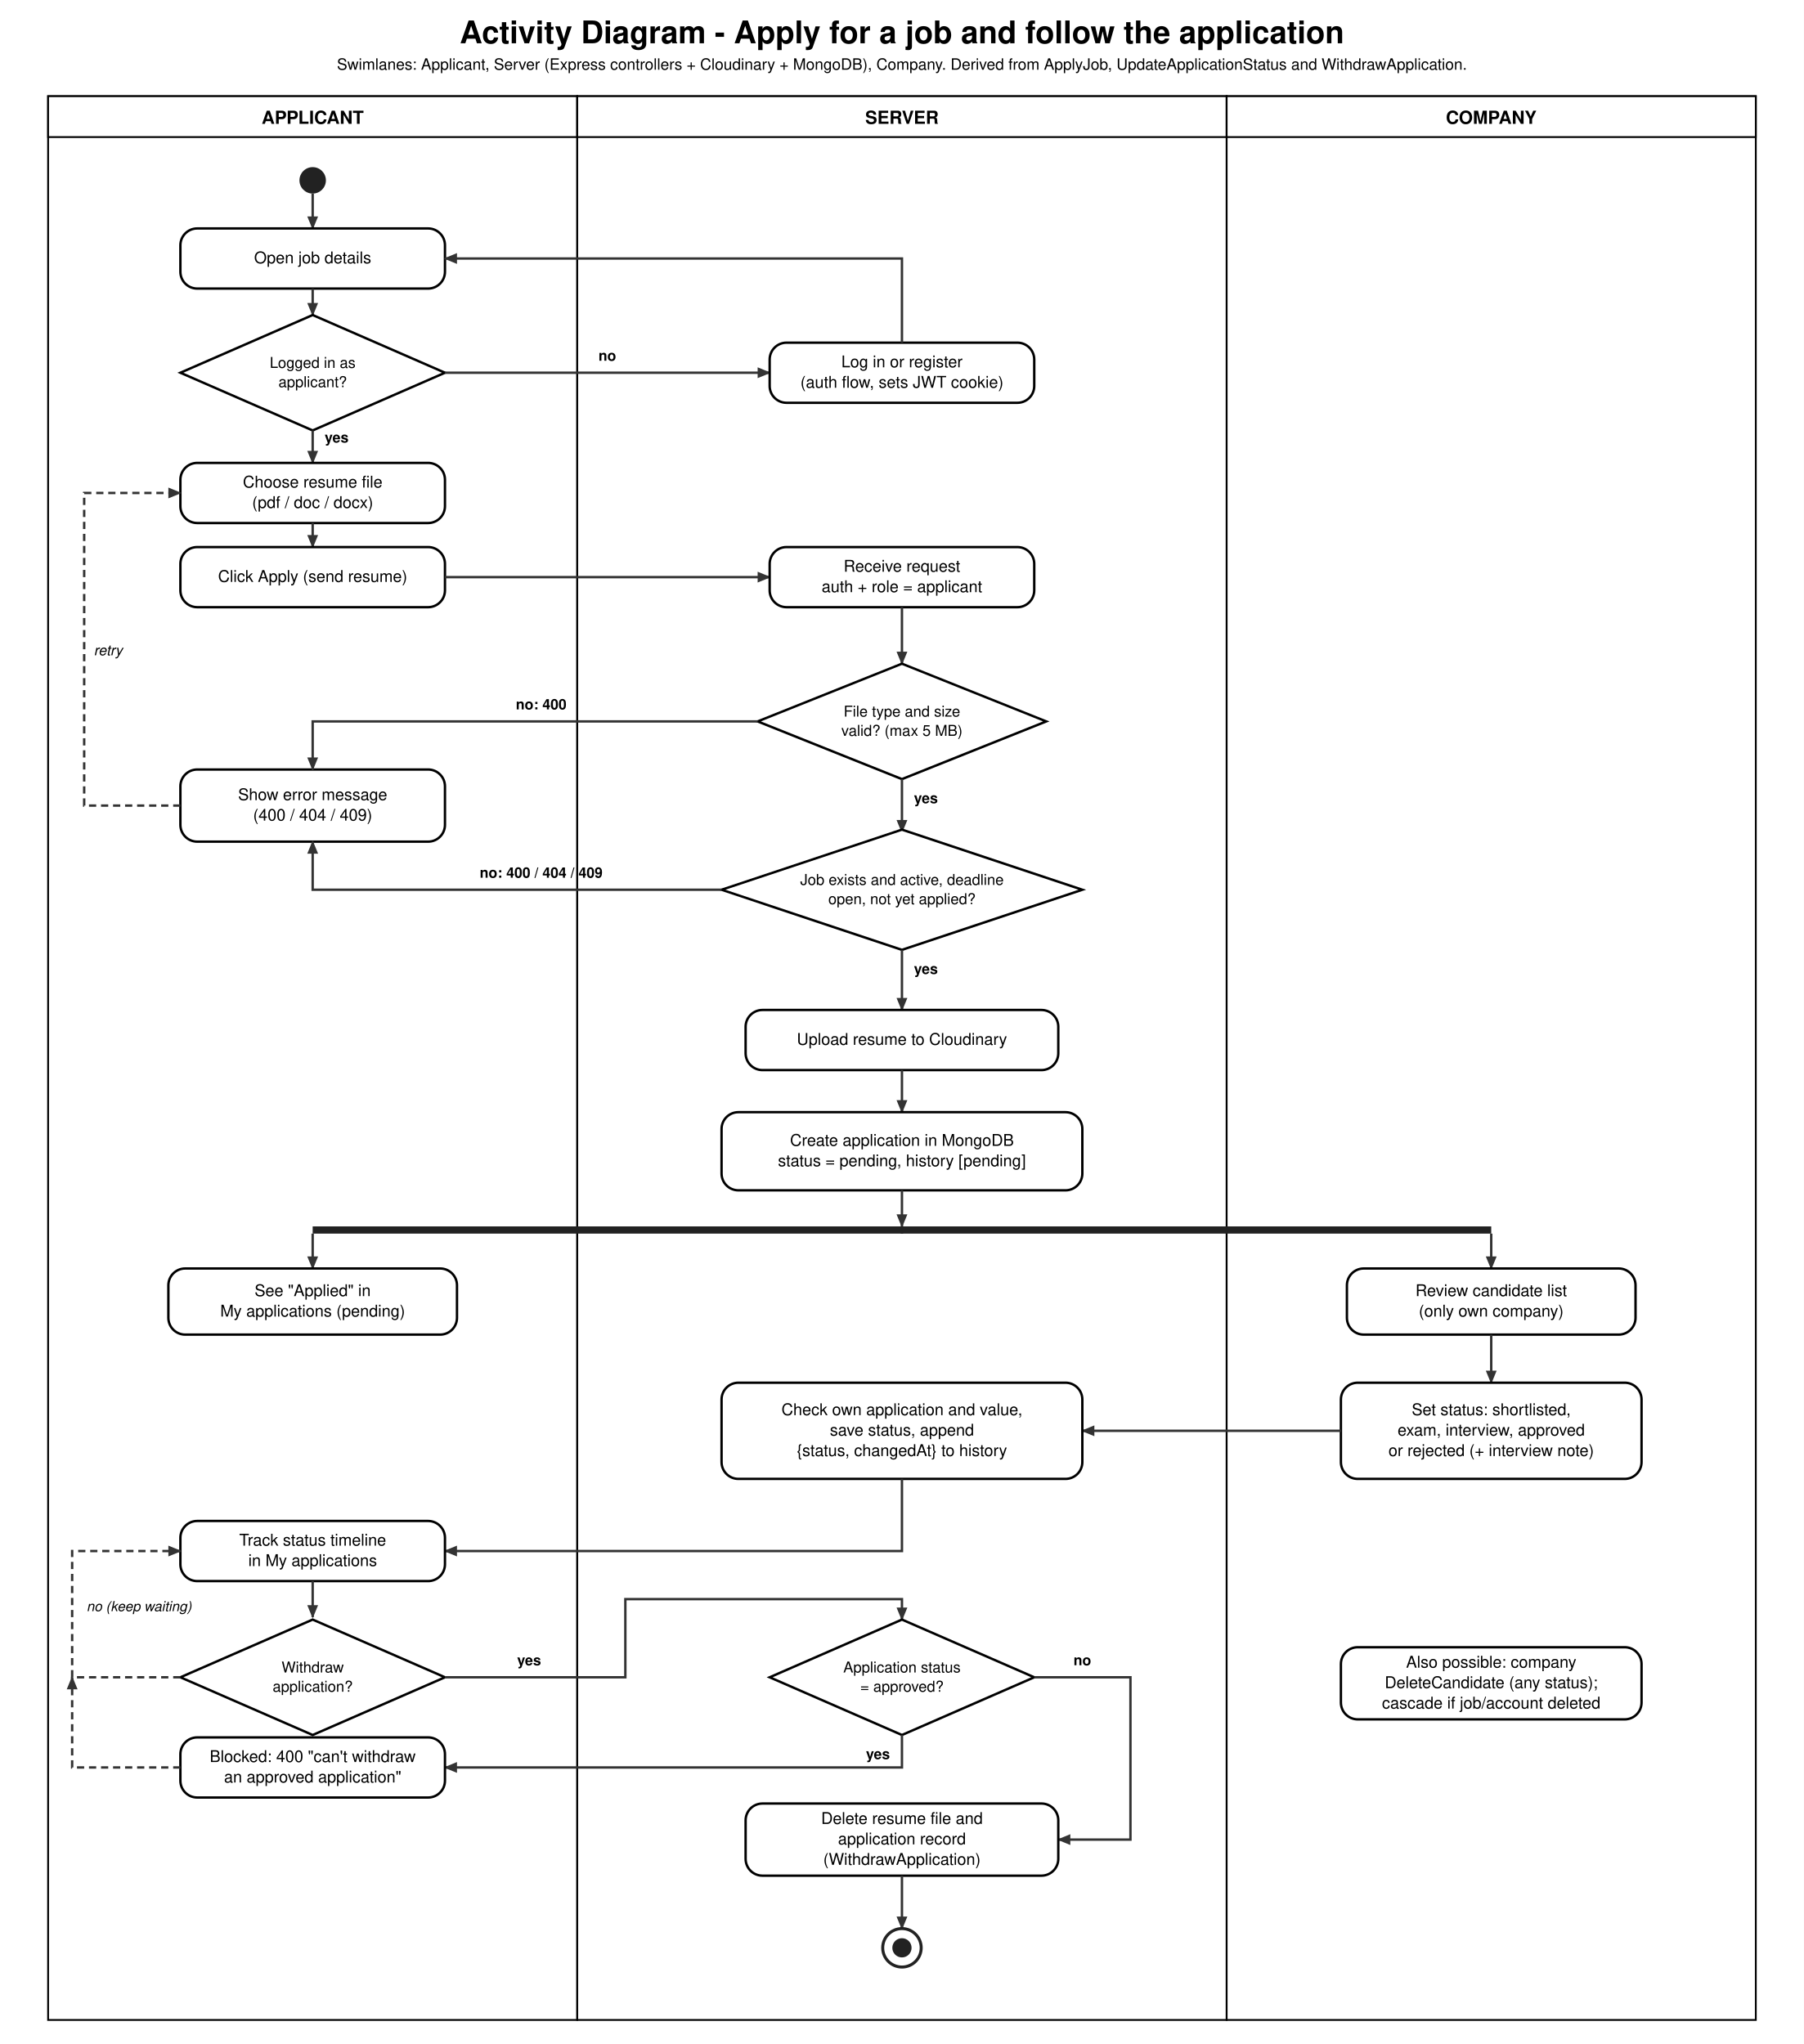
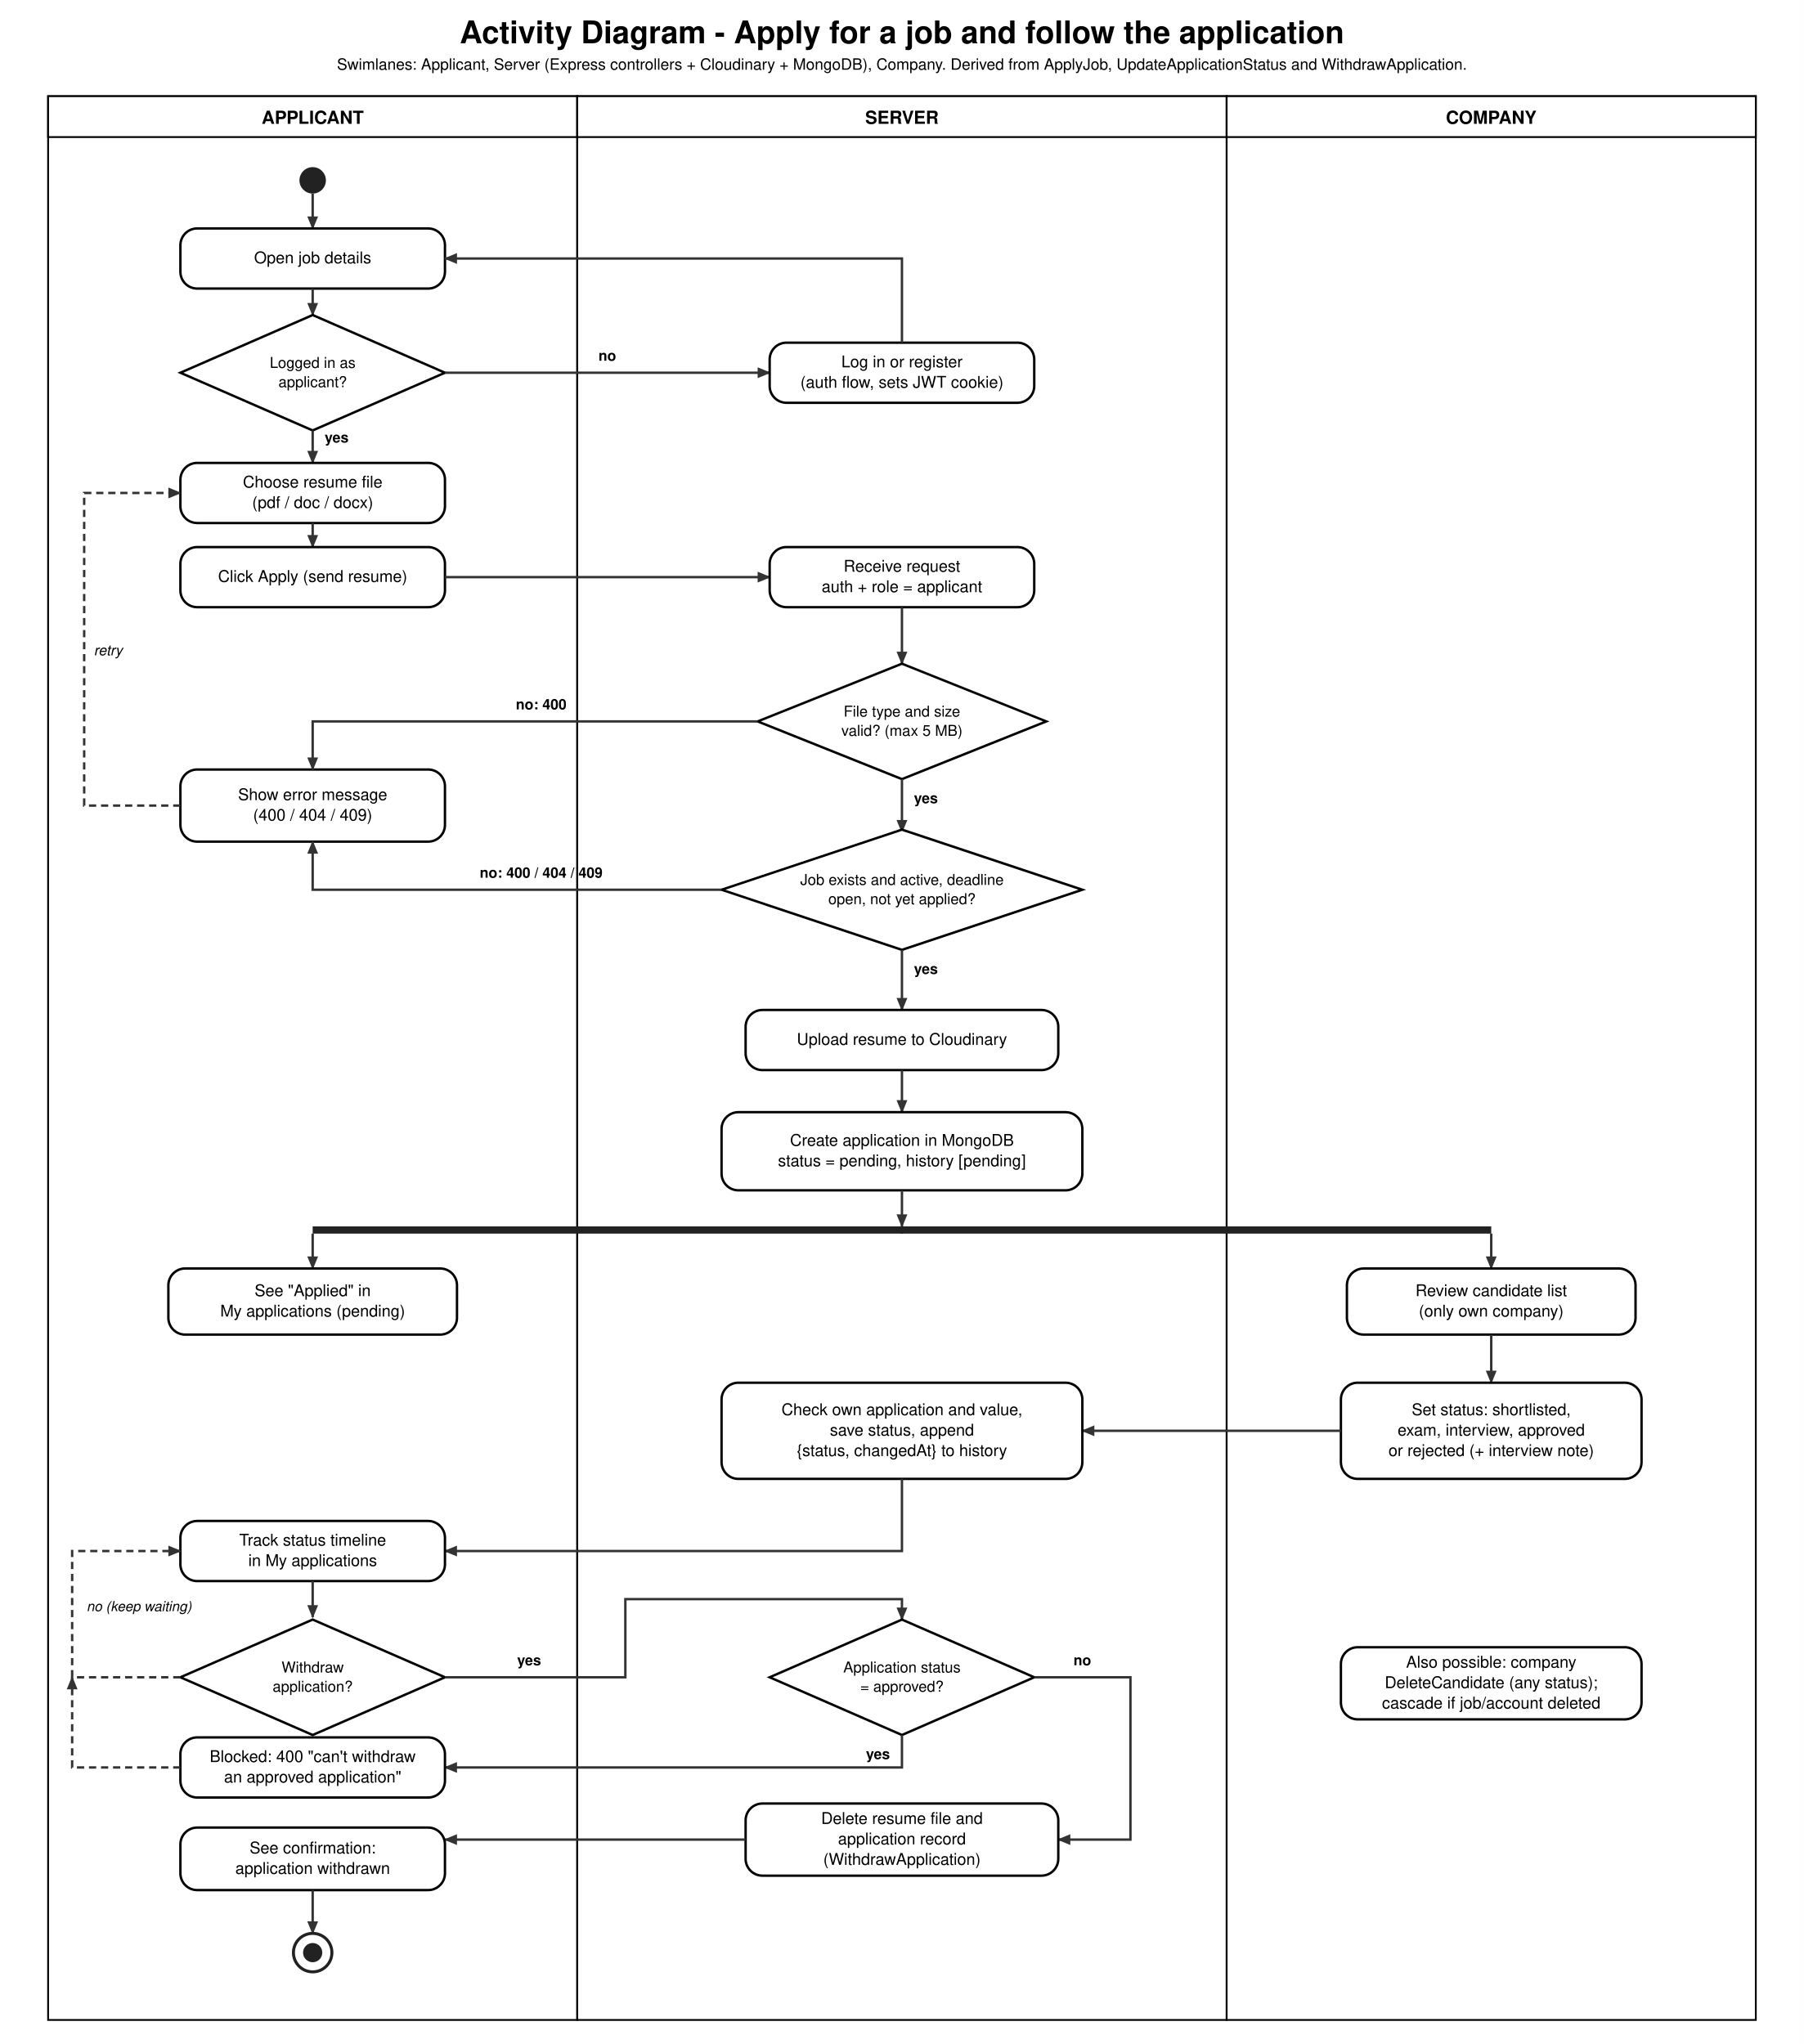
<svg xmlns="http://www.w3.org/2000/svg" viewBox="0 0 1500 1700" width="1500" height="1700">
  <defs>
    <marker id="m" markerUnits="userSpaceOnUse" markerWidth="11" markerHeight="9" refX="10" refY="4.5" orient="auto">
      <path d="M0,0 L11,4.5 L0,9 z" fill="#333" />
    </marker>
  </defs>
  <rect width="1500" height="1700" fill="#fff" />
  <text x="750.0" y="36" font-family="Helvetica,Arial,sans-serif" font-size="26" fill="#000" font-weight="bold" text-anchor="middle">Activity Diagram - Apply for a job and follow the application</text>
  <text x="750.0" y="58" font-family="Helvetica,Arial,sans-serif" font-size="13" fill="#000" font-weight="normal" text-anchor="middle">Swimlanes: Applicant, Server (Express controllers + Cloudinary + MongoDB), Company. Derived from ApplyJob, UpdateApplicationStatus and WithdrawApplication.</text>
  <rect x="40" y="80" width="440" height="1600" fill="#fff" stroke="#000" stroke-width="1.5" />
  <rect x="40" y="80" width="440" height="34" fill="#fff" stroke="#000" stroke-width="1.5" />
  <text x="260.0" y="103" font-family="Helvetica,Arial,sans-serif" font-size="15" fill="#000" font-weight="bold" text-anchor="middle">APPLICANT</text>
  <rect x="480" y="80" width="540" height="1600" fill="#fff" stroke="#000" stroke-width="1.5" />
  <rect x="480" y="80" width="540" height="34" fill="#fff" stroke="#000" stroke-width="1.5" />
  <text x="750.0" y="103" font-family="Helvetica,Arial,sans-serif" font-size="15" fill="#000" font-weight="bold" text-anchor="middle">SERVER</text>
  <rect x="1020" y="80" width="440" height="1600" fill="#fff" stroke="#000" stroke-width="1.5" />
  <rect x="1020" y="80" width="440" height="34" fill="#fff" stroke="#000" stroke-width="1.5" />
  <text x="1240.0" y="103" font-family="Helvetica,Arial,sans-serif" font-size="15" fill="#000" font-weight="bold" text-anchor="middle">COMPANY</text>
  <circle cx="260" cy="150" r="11" fill="#222" />
  <polyline points="260,161 260,190" fill="none" stroke="#333" stroke-width="2" marker-end="url(#m)" />
  <rect x="150.0" y="190" width="220" height="50" rx="14" fill="#fff" stroke="#000" stroke-width="2" />
  <text x="260" y="219.0" font-family="Helvetica,Arial,sans-serif" font-size="13.5" fill="#000" font-weight="normal" text-anchor="middle">Open job details</text>
  <polyline points="260,240 260,262" fill="none" stroke="#333" stroke-width="2" marker-end="url(#m)" />
  <polygon points="260,262.0 370.0,310 260,358.0 150.0,310" fill="#fff" stroke="#000" stroke-width="2" />
  <text x="260" y="306.0" font-family="Helvetica,Arial,sans-serif" font-size="12.5" fill="#000" font-weight="normal" text-anchor="middle">Logged in as</text>
  <text x="260" y="322.0" font-family="Helvetica,Arial,sans-serif" font-size="12.5" fill="#000" font-weight="normal" text-anchor="middle">applicant?</text>
  <text x="270" y="368" font-family="Helvetica,Arial,sans-serif" font-size="12" fill="#000" font-weight="bold" text-anchor="start">yes</text>
  <polyline points="260,358 260,385" fill="none" stroke="#333" stroke-width="2" marker-end="url(#m)" />
  <polyline points="370,310 640,310" fill="none" stroke="#333" stroke-width="2" marker-end="url(#m)" />
  <text x="505" y="300" font-family="Helvetica,Arial,sans-serif" font-size="12" fill="#000" font-weight="bold" text-anchor="middle">no</text>
  <rect x="640.0" y="285" width="220" height="50" rx="14" fill="#fff" stroke="#000" stroke-width="2" />
  <text x="750" y="305.5" font-family="Helvetica,Arial,sans-serif" font-size="13.5" fill="#000" font-weight="normal" text-anchor="middle">Log in or register</text>
  <text x="750" y="322.5" font-family="Helvetica,Arial,sans-serif" font-size="13.5" fill="#000" font-weight="normal" text-anchor="middle">(auth flow, sets JWT cookie)</text>
  <polyline points="750,285 750,215 370,215" fill="none" stroke="#333" stroke-width="2" marker-end="url(#m)" />
  <rect x="150.0" y="385" width="220" height="50" rx="14" fill="#fff" stroke="#000" stroke-width="2" />
  <text x="260" y="405.5" font-family="Helvetica,Arial,sans-serif" font-size="13.5" fill="#000" font-weight="normal" text-anchor="middle">Choose resume file</text>
  <text x="260" y="422.5" font-family="Helvetica,Arial,sans-serif" font-size="13.5" fill="#000" font-weight="normal" text-anchor="middle">(pdf / doc / docx)</text>
  <polyline points="260,435 260,455" fill="none" stroke="#333" stroke-width="2" marker-end="url(#m)" />
  <rect x="150.0" y="455" width="220" height="50" rx="14" fill="#fff" stroke="#000" stroke-width="2" />
  <text x="260" y="484.0" font-family="Helvetica,Arial,sans-serif" font-size="13.5" fill="#000" font-weight="normal" text-anchor="middle">Click Apply (send resume)</text>
  <polyline points="370,480 640,480" fill="none" stroke="#333" stroke-width="2" marker-end="url(#m)" />
  <rect x="640.0" y="455" width="220" height="50" rx="14" fill="#fff" stroke="#000" stroke-width="2" />
  <text x="750" y="475.5" font-family="Helvetica,Arial,sans-serif" font-size="13.5" fill="#000" font-weight="normal" text-anchor="middle">Receive request</text>
  <text x="750" y="492.5" font-family="Helvetica,Arial,sans-serif" font-size="13.5" fill="#000" font-weight="normal" text-anchor="middle">auth + role = applicant</text>
  <polyline points="750,505 750,552" fill="none" stroke="#333" stroke-width="2" marker-end="url(#m)" />
  <polygon points="750,552.0 870.0,600 750,648.0 630.0,600" fill="#fff" stroke="#000" stroke-width="2" />
  <text x="750" y="596.0" font-family="Helvetica,Arial,sans-serif" font-size="12.5" fill="#000" font-weight="normal" text-anchor="middle">File type and size</text>
  <text x="750" y="612.0" font-family="Helvetica,Arial,sans-serif" font-size="12.5" fill="#000" font-weight="normal" text-anchor="middle">valid? (max 5 MB)</text>
  <text x="760" y="668" font-family="Helvetica,Arial,sans-serif" font-size="12" fill="#000" font-weight="bold" text-anchor="start">yes</text>
  <polyline points="750,648 750,692" fill="none" stroke="#333" stroke-width="2" marker-end="url(#m)" />
  <polygon points="750,690.0 900.0,740 750,790.0 600.0,740" fill="#fff" stroke="#000" stroke-width="2" />
  <text x="750" y="736.0" font-family="Helvetica,Arial,sans-serif" font-size="12.5" fill="#000" font-weight="normal" text-anchor="middle">Job exists and active, deadline</text>
  <text x="750" y="752.0" font-family="Helvetica,Arial,sans-serif" font-size="12.5" fill="#000" font-weight="normal" text-anchor="middle">open, not yet applied?</text>
  <text x="760" y="810" font-family="Helvetica,Arial,sans-serif" font-size="12" fill="#000" font-weight="bold" text-anchor="start">yes</text>
  <polyline points="750,790 750,840" fill="none" stroke="#333" stroke-width="2" marker-end="url(#m)" />
  <rect x="150.0" y="640" width="220" height="60" rx="14" fill="#fff" stroke="#000" stroke-width="2" />
  <text x="260" y="665.5" font-family="Helvetica,Arial,sans-serif" font-size="13.5" fill="#000" font-weight="normal" text-anchor="middle">Show error message</text>
  <text x="260" y="682.5" font-family="Helvetica,Arial,sans-serif" font-size="13.5" fill="#000" font-weight="normal" text-anchor="middle">(400 / 404 / 409)</text>
  <polyline points="630,600 260,600 260,640" fill="none" stroke="#333" stroke-width="2" marker-end="url(#m)" />
  <text x="450" y="590" font-family="Helvetica,Arial,sans-serif" font-size="12" fill="#000" font-weight="bold" text-anchor="middle">no: 400</text>
  <polyline points="600,740 260,740 260,700" fill="none" stroke="#333" stroke-width="2" marker-end="url(#m)" />
  <text x="450" y="730" font-family="Helvetica,Arial,sans-serif" font-size="12" fill="#000" font-weight="bold" text-anchor="middle">no: 400 / 404 / 409</text>
  <polyline points="150,670 70,670 70,410 150,410" fill="none" stroke="#333" stroke-width="2" stroke-dasharray="6 4" marker-end="url(#m)" />
  <text x="78" y="545" font-family="Helvetica,Arial,sans-serif" font-size="12" fill="#000" font-weight="normal" text-anchor="start" font-style="italic">retry</text>
  <rect x="620.0" y="840" width="260" height="50" rx="14" fill="#fff" stroke="#000" stroke-width="2" />
  <text x="750" y="869.0" font-family="Helvetica,Arial,sans-serif" font-size="13.5" fill="#000" font-weight="normal" text-anchor="middle">Upload resume to Cloudinary</text>
  <polyline points="750,890 750,925" fill="none" stroke="#333" stroke-width="2" marker-end="url(#m)" />
  <rect x="600.0" y="925" width="300" height="65" rx="14" fill="#fff" stroke="#000" stroke-width="2" />
  <text x="750" y="953.0" font-family="Helvetica,Arial,sans-serif" font-size="13.5" fill="#000" font-weight="normal" text-anchor="middle">Create application in MongoDB</text>
  <text x="750" y="970.0" font-family="Helvetica,Arial,sans-serif" font-size="13.5" fill="#000" font-weight="normal" text-anchor="middle">status = pending, history [pending]</text>
  <polyline points="750,990 750,1020" fill="none" stroke="#333" stroke-width="2" marker-end="url(#m)" />
  <rect x="260" y="1020" width="980" height="6" fill="#222" />
  <polyline points="260,1026 260,1055" fill="none" stroke="#333" stroke-width="2" marker-end="url(#m)" />
  <polyline points="1240,1026 1240,1055" fill="none" stroke="#333" stroke-width="2" marker-end="url(#m)" />
  <line x1="750" y1="1020" x2="750" y2="1026" stroke="#222" stroke-width="2" />
  <rect x="140.0" y="1055" width="240" height="55" rx="14" fill="#fff" stroke="#000" stroke-width="2" />
  <text x="260" y="1078.0" font-family="Helvetica,Arial,sans-serif" font-size="13.5" fill="#000" font-weight="normal" text-anchor="middle">See "Applied" in</text>
  <text x="260" y="1095.0" font-family="Helvetica,Arial,sans-serif" font-size="13.5" fill="#000" font-weight="normal" text-anchor="middle">My applications (pending)</text>
  <rect x="1120.0" y="1055" width="240" height="55" rx="14" fill="#fff" stroke="#000" stroke-width="2" />
  <text x="1240" y="1078.0" font-family="Helvetica,Arial,sans-serif" font-size="13.5" fill="#000" font-weight="normal" text-anchor="middle">Review candidate list</text>
  <text x="1240" y="1095.0" font-family="Helvetica,Arial,sans-serif" font-size="13.5" fill="#000" font-weight="normal" text-anchor="middle">(only own company)</text>
  <polyline points="1240,1110 1240,1150" fill="none" stroke="#333" stroke-width="2" marker-end="url(#m)" />
  <rect x="1115.0" y="1150" width="250" height="80" rx="14" fill="#fff" stroke="#000" stroke-width="2" />
  <text x="1240" y="1177.0" font-family="Helvetica,Arial,sans-serif" font-size="13.5" fill="#000" font-weight="normal" text-anchor="middle">Set status: shortlisted,</text>
  <text x="1240" y="1194.0" font-family="Helvetica,Arial,sans-serif" font-size="13.5" fill="#000" font-weight="normal" text-anchor="middle">exam, interview, approved</text>
  <text x="1240" y="1211.0" font-family="Helvetica,Arial,sans-serif" font-size="13.5" fill="#000" font-weight="normal" text-anchor="middle">or rejected (+ interview note)</text>
  <polyline points="1115,1190 900,1190" fill="none" stroke="#333" stroke-width="2" marker-end="url(#m)" />
  <rect x="600.0" y="1150" width="300" height="80" rx="14" fill="#fff" stroke="#000" stroke-width="2" />
  <text x="750" y="1177.0" font-family="Helvetica,Arial,sans-serif" font-size="13.5" fill="#000" font-weight="normal" text-anchor="middle">Check own application and value,</text>
  <text x="750" y="1194.0" font-family="Helvetica,Arial,sans-serif" font-size="13.5" fill="#000" font-weight="normal" text-anchor="middle">save status, append</text>
  <text x="750" y="1211.0" font-family="Helvetica,Arial,sans-serif" font-size="13.5" fill="#000" font-weight="normal" text-anchor="middle">{status, changedAt} to history</text>
  <polyline points="750,1230 750,1290 370,1290" fill="none" stroke="#333" stroke-width="2" marker-end="url(#m)" />
  <rect x="150.0" y="1265" width="220" height="50" rx="14" fill="#fff" stroke="#000" stroke-width="2" />
  <text x="260" y="1285.5" font-family="Helvetica,Arial,sans-serif" font-size="13.5" fill="#000" font-weight="normal" text-anchor="middle">Track status timeline</text>
  <text x="260" y="1302.5" font-family="Helvetica,Arial,sans-serif" font-size="13.5" fill="#000" font-weight="normal" text-anchor="middle">in My applications</text>
  <polyline points="260,1315 260,1345" fill="none" stroke="#333" stroke-width="2" marker-end="url(#m)" />
  <polygon points="260,1347.0 370.0,1395 260,1443.0 150.0,1395" fill="#fff" stroke="#000" stroke-width="2" />
  <text x="260" y="1391.0" font-family="Helvetica,Arial,sans-serif" font-size="12.5" fill="#000" font-weight="normal" text-anchor="middle">Withdraw</text>
  <text x="260" y="1407.0" font-family="Helvetica,Arial,sans-serif" font-size="12.5" fill="#000" font-weight="normal" text-anchor="middle">application?</text>
  <polyline points="150,1395 60,1395 60,1290 150,1290" fill="none" stroke="#333" stroke-width="2" stroke-dasharray="6 4" marker-end="url(#m)" />
  <text x="72" y="1340" font-family="Helvetica,Arial,sans-serif" font-size="11.5" fill="#000" font-weight="normal" text-anchor="start" font-style="italic">no (keep waiting)</text>
  <polyline points="370,1395 520,1395 520,1330 750,1330 750,1347" fill="none" stroke="#333" stroke-width="2" marker-end="url(#m)" />
  <text x="440" y="1385" font-family="Helvetica,Arial,sans-serif" font-size="12" fill="#000" font-weight="bold" text-anchor="middle">yes</text>
  <polygon points="750,1347.0 860.0,1395 750,1443.0 640.0,1395" fill="#fff" stroke="#000" stroke-width="2" />
  <text x="750" y="1391.0" font-family="Helvetica,Arial,sans-serif" font-size="12.5" fill="#000" font-weight="normal" text-anchor="middle">Application status</text>
  <text x="750" y="1407.0" font-family="Helvetica,Arial,sans-serif" font-size="12.5" fill="#000" font-weight="normal" text-anchor="middle">= approved?</text>
  <polyline points="750,1443 750,1470 370,1470" fill="none" stroke="#333" stroke-width="2" marker-end="url(#m)" />
  <text x="740" y="1463" font-family="Helvetica,Arial,sans-serif" font-size="12" fill="#000" font-weight="bold" text-anchor="end">yes</text>
  <rect x="150.0" y="1445" width="220" height="50" rx="14" fill="#fff" stroke="#000" stroke-width="2" />
  <text x="260" y="1465.5" font-family="Helvetica,Arial,sans-serif" font-size="13.5" fill="#000" font-weight="normal" text-anchor="middle">Blocked: 400 "can't withdraw</text>
  <text x="260" y="1482.5" font-family="Helvetica,Arial,sans-serif" font-size="13.5" fill="#000" font-weight="normal" text-anchor="middle">an approved application"</text>
  <polyline points="150,1470 60,1470 60,1395" fill="none" stroke="#333" stroke-width="2" stroke-dasharray="6 4" marker-end="url(#m)" />
  <polyline points="860,1395 940,1395 940,1530 880,1530" fill="none" stroke="#333" stroke-width="2" marker-end="url(#m)" />
  <text x="900" y="1385" font-family="Helvetica,Arial,sans-serif" font-size="12" fill="#000" font-weight="bold" text-anchor="middle">no</text>
  <rect x="620.0" y="1500" width="260" height="60" rx="14" fill="#fff" stroke="#000" stroke-width="2" />
  <text x="750" y="1517.0" font-family="Helvetica,Arial,sans-serif" font-size="13.5" fill="#000" font-weight="normal" text-anchor="middle">Delete resume file and</text>
  <text x="750" y="1534.0" font-family="Helvetica,Arial,sans-serif" font-size="13.5" fill="#000" font-weight="normal" text-anchor="middle">application record</text>
  <text x="750" y="1551.0" font-family="Helvetica,Arial,sans-serif" font-size="13.5" fill="#000" font-weight="normal" text-anchor="middle">(WithdrawApplication)</text>
-   <polyline points="750,1560 750,1604" fill="none" stroke="#333" stroke-width="2" marker-end="url(#m)" />
+   <polyline points="620,1530 370,1530" fill="none" stroke="#333" stroke-width="2" marker-end="url(#m)" />
+   <rect x="150.0" y="1520" width="220" height="52" rx="14" fill="#fff" stroke="#000" stroke-width="2" />
+   <text x="260" y="1541.5" font-family="Helvetica,Arial,sans-serif" font-size="13.5" fill="#000" font-weight="normal" text-anchor="middle">See confirmation:</text>
+   <text x="260" y="1558.5" font-family="Helvetica,Arial,sans-serif" font-size="13.5" fill="#000" font-weight="normal" text-anchor="middle">application withdrawn</text>
+   <polyline points="260,1572 260,1608" fill="none" stroke="#333" stroke-width="2" marker-end="url(#m)" />
  <rect x="1115.0" y="1370" width="250" height="60" rx="14" fill="#fff" stroke="#000" stroke-width="2" />
  <text x="1240" y="1387.0" font-family="Helvetica,Arial,sans-serif" font-size="13.5" fill="#000" font-weight="normal" text-anchor="middle">Also possible: company</text>
  <text x="1240" y="1404.0" font-family="Helvetica,Arial,sans-serif" font-size="13.5" fill="#000" font-weight="normal" text-anchor="middle">DeleteCandidate (any status);</text>
  <text x="1240" y="1421.0" font-family="Helvetica,Arial,sans-serif" font-size="13.5" fill="#000" font-weight="normal" text-anchor="middle">cascade if job/account deleted</text>
-   <circle cx="750" cy="1620" r="16" fill="#fff" stroke="#222" stroke-width="2.5" />
-   <circle cx="750" cy="1620" r="8" fill="#222" />
+   <circle cx="260" cy="1624" r="16" fill="#fff" stroke="#222" stroke-width="2.5" />
+   <circle cx="260" cy="1624" r="8" fill="#222" />
</svg>
